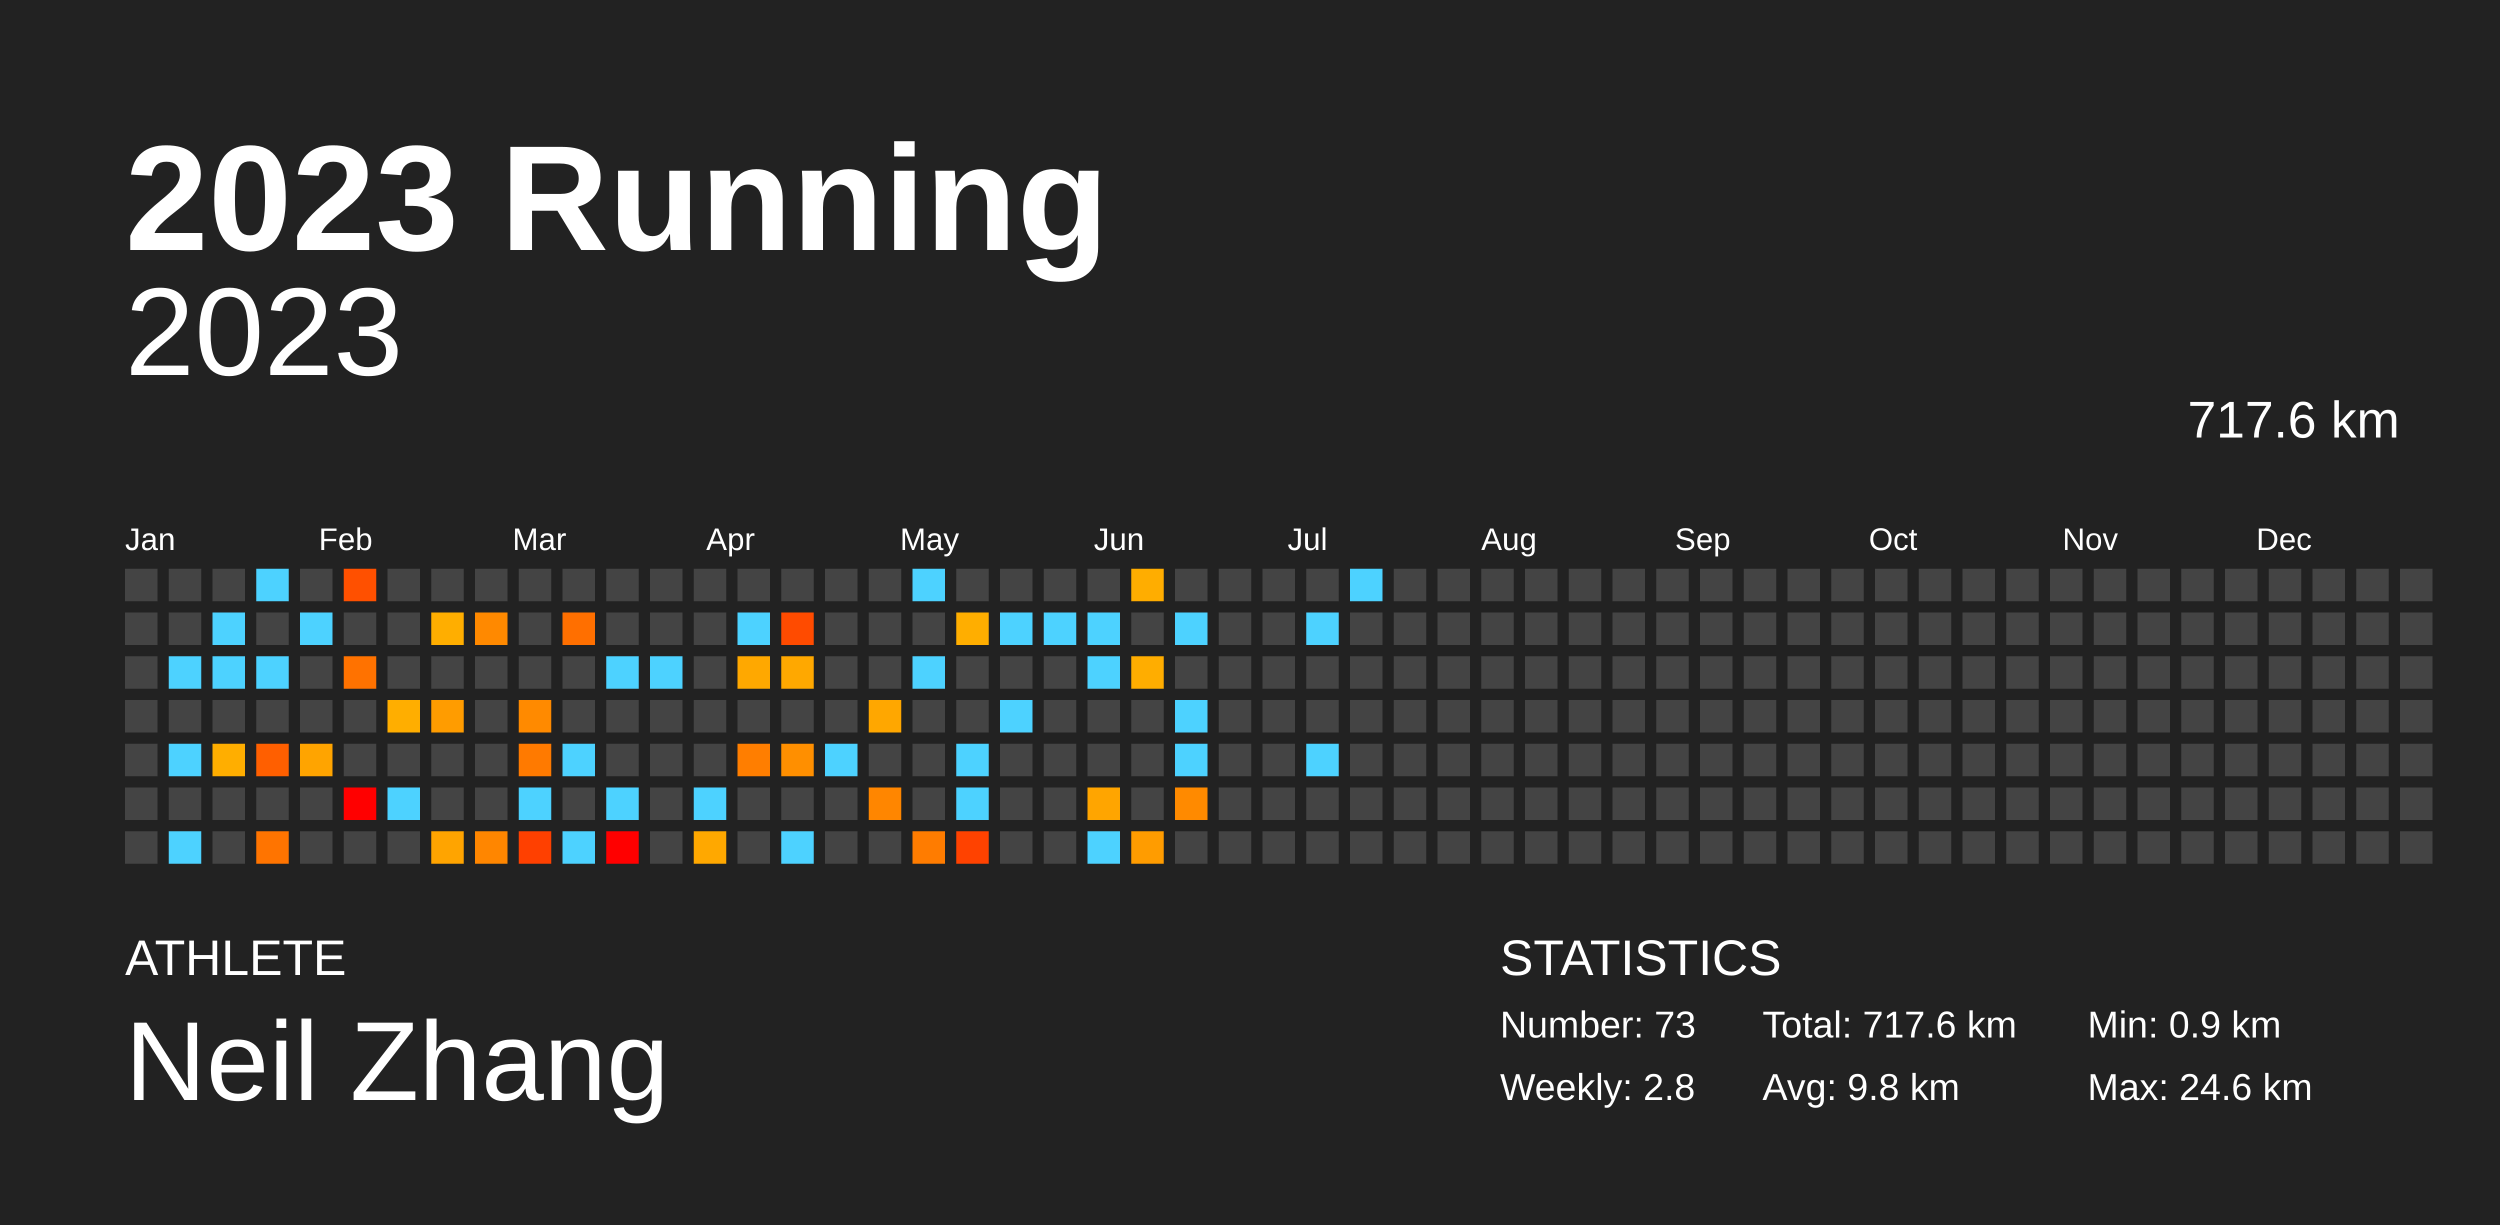
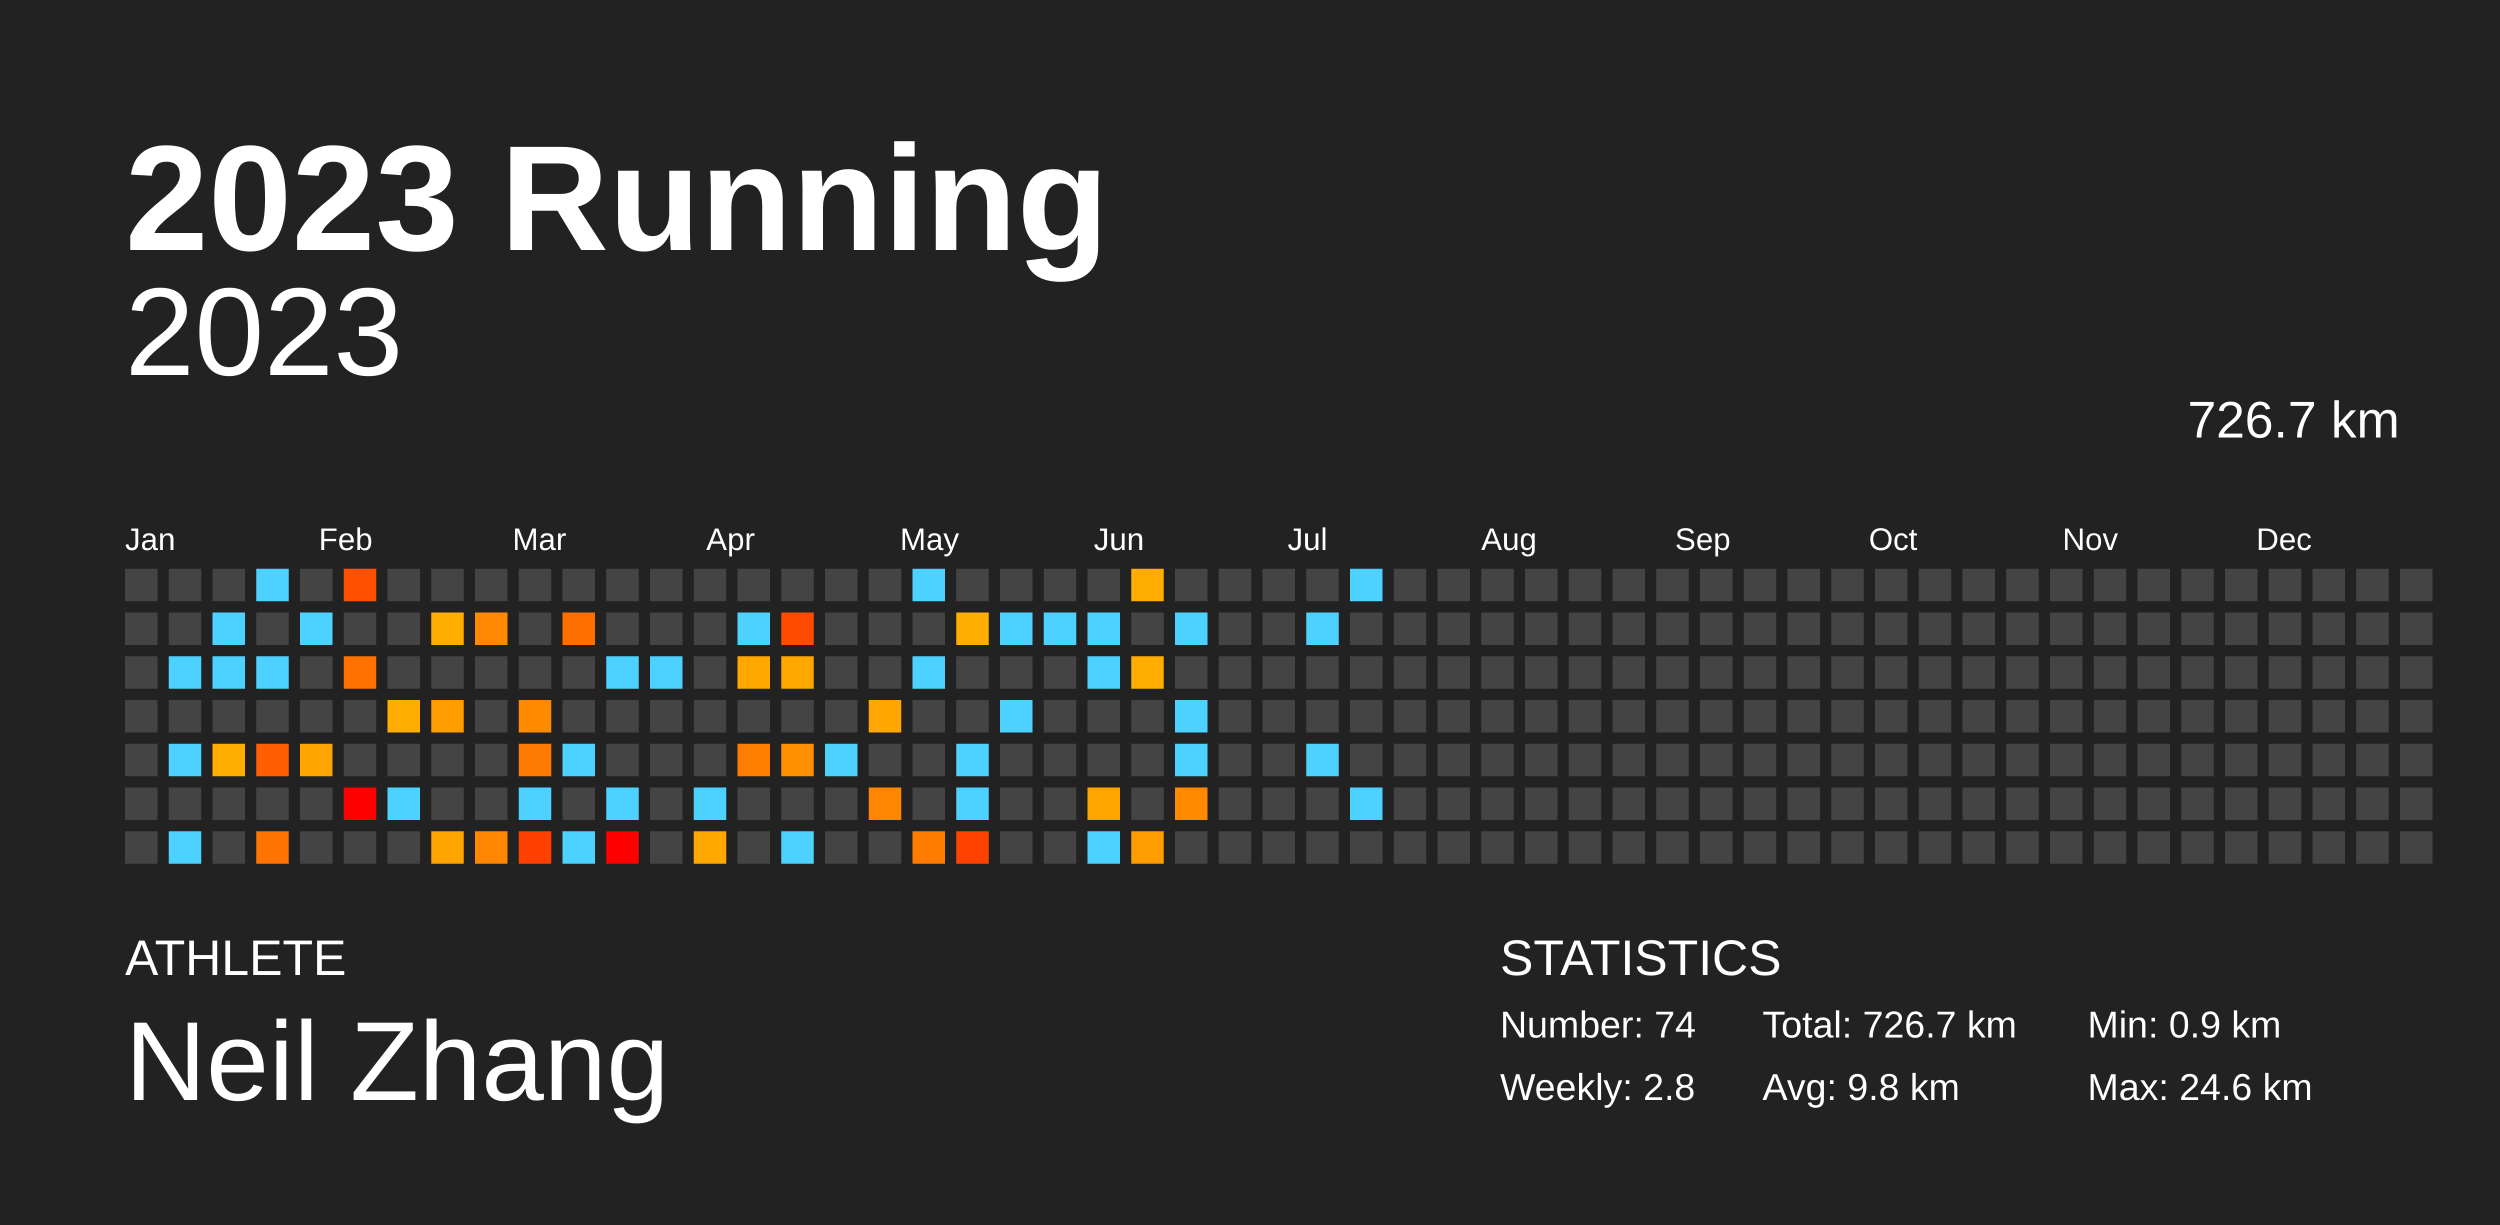
<svg xmlns="http://www.w3.org/2000/svg" baseProfile="full" height="98mm" version="1.1" viewBox="0,0,200,98" width="200mm">
  <defs />
  <rect fill="#222222" height="98" width="200" x="0" y="0" />
  <text fill="#FFFFFF" style="font-size:12px; font-family:Arial; font-weight:bold;" x="10" y="20">2023 Running</text>
  <text fill="#FFFFFF" style="font-size:4px; font-family:Arial" x="10" y="78">ATHLETE</text>
  <text fill="#FFFFFF" style="font-size:9px; font-family:Arial" x="10" y="88">Neil Zhang</text>
  <text fill="#FFFFFF" style="font-size:4px; font-family:Arial" x="120" y="78">STATISTICS</text>
-   <text fill="#FFFFFF" style="font-size:3px; font-family:Arial" x="120" y="83">Number: 73</text>
+   <text fill="#FFFFFF" style="font-size:3px; font-family:Arial" x="120" y="83">Number: 74</text>
  <text fill="#FFFFFF" style="font-size:3px; font-family:Arial" x="120" y="88">Weekly: 2.8</text>
-   <text fill="#FFFFFF" style="font-size:3px; font-family:Arial" x="141" y="83">Total: 717.6 km</text>
+   <text fill="#FFFFFF" style="font-size:3px; font-family:Arial" x="141" y="83">Total: 726.7 km</text>
  <text fill="#FFFFFF" style="font-size:3px; font-family:Arial" x="141" y="88">Avg: 9.8 km</text>
  <text fill="#FFFFFF" style="font-size:3px; font-family:Arial" x="167" y="83">Min: 0.9 km</text>
  <text fill="#FFFFFF" style="font-size:3px; font-family:Arial" x="167" y="88">Max: 24.6 km</text>
  <text alignment-baseline="hanging" fill="#FFFFFF" style="font-size:10.0px; font-family:Arial;" x="10" y="30">2023</text>
-   <text alignment-baseline="hanging" fill="#FFFFFF" style="font-size:4.125px; font-family:Arial;" x="175" y="35">717.6 km</text>
+   <text alignment-baseline="hanging" fill="#FFFFFF" style="font-size:4.125px; font-family:Arial;" x="175" y="35">726.7 km</text>
  <text fill="#FFFFFF" style="font-size:2.5px; font-family:Arial" x="10.0" y="44">Jan</text>
  <text fill="#FFFFFF" style="font-size:2.5px; font-family:Arial" x="25.5" y="44">Feb</text>
  <text fill="#FFFFFF" style="font-size:2.5px; font-family:Arial" x="41.0" y="44">Mar</text>
  <text fill="#FFFFFF" style="font-size:2.5px; font-family:Arial" x="56.5" y="44">Apr</text>
  <text fill="#FFFFFF" style="font-size:2.5px; font-family:Arial" x="72.0" y="44">May</text>
  <text fill="#FFFFFF" style="font-size:2.5px; font-family:Arial" x="87.5" y="44">Jun</text>
  <text fill="#FFFFFF" style="font-size:2.5px; font-family:Arial" x="103.0" y="44">Jul</text>
  <text fill="#FFFFFF" style="font-size:2.5px; font-family:Arial" x="118.5" y="44">Aug</text>
  <text fill="#FFFFFF" style="font-size:2.5px; font-family:Arial" x="134.0" y="44">Sep</text>
  <text fill="#FFFFFF" style="font-size:2.5px; font-family:Arial" x="149.5" y="44">Oct</text>
  <text fill="#FFFFFF" style="font-size:2.5px; font-family:Arial" x="165.0" y="44">Nov</text>
  <text fill="#FFFFFF" style="font-size:2.5px; font-family:Arial" x="180.5" y="44">Dec</text>
  <rect fill="#444444" height="2.6" width="2.6" x="10.0" y="45.5" />
  <rect fill="#444444" height="2.6" width="2.6" x="10.0" y="49.0" />
  <rect fill="#444444" height="2.6" width="2.6" x="10.0" y="52.5" />
  <rect fill="#444444" height="2.6" width="2.6" x="10.0" y="56.0" />
  <rect fill="#444444" height="2.6" width="2.6" x="10.0" y="59.5" />
  <rect fill="#444444" height="2.6" width="2.6" x="10.0" y="63.0" />
  <rect fill="#444444" height="2.6" width="2.6" x="10.0" y="66.5" />
  <rect fill="#444444" height="2.6" width="2.6" x="13.5" y="45.5" />
  <rect fill="#444444" height="2.6" width="2.6" x="13.5" y="49.0" />
  <rect fill="#4dd2ff" height="2.6" width="2.6" x="13.5" y="52.5" />
  <rect fill="#444444" height="2.6" width="2.6" x="13.5" y="56.0" />
  <rect fill="#4dd2ff" height="2.6" width="2.6" x="13.5" y="59.5" />
  <rect fill="#444444" height="2.6" width="2.6" x="13.5" y="63.0" />
  <rect fill="#4dd2ff" height="2.6" width="2.6" x="13.5" y="66.5" />
  <rect fill="#444444" height="2.6" width="2.6" x="17.0" y="45.5" />
  <rect fill="#4dd2ff" height="2.6" width="2.6" x="17.0" y="49.0" />
  <rect fill="#4dd2ff" height="2.6" width="2.6" x="17.0" y="52.5" />
  <rect fill="#444444" height="2.6" width="2.6" x="17.0" y="56.0" />
  <rect fill="#ffae00" height="2.6" width="2.6" x="17.0" y="59.5" />
  <rect fill="#444444" height="2.6" width="2.6" x="17.0" y="63.0" />
  <rect fill="#444444" height="2.6" width="2.6" x="17.0" y="66.5" />
  <rect fill="#4dd2ff" height="2.6" width="2.6" x="20.5" y="45.5" />
  <rect fill="#444444" height="2.6" width="2.6" x="20.5" y="49.0" />
  <rect fill="#4dd2ff" height="2.6" width="2.6" x="20.5" y="52.5" />
  <rect fill="#444444" height="2.6" width="2.6" x="20.5" y="56.0" />
  <rect fill="#ff5f00" height="2.6" width="2.6" x="20.5" y="59.5" />
  <rect fill="#444444" height="2.6" width="2.6" x="20.5" y="63.0" />
  <rect fill="#ff7400" height="2.6" width="2.6" x="20.5" y="66.5" />
  <rect fill="#444444" height="2.6" width="2.6" x="24.0" y="45.5" />
  <rect fill="#4dd2ff" height="2.6" width="2.6" x="24.0" y="49.0" />
  <rect fill="#444444" height="2.6" width="2.6" x="24.0" y="52.5" />
  <rect fill="#444444" height="2.6" width="2.6" x="24.0" y="56.0" />
  <rect fill="#ffa400" height="2.6" width="2.6" x="24.0" y="59.5" />
  <rect fill="#444444" height="2.6" width="2.6" x="24.0" y="63.0" />
  <rect fill="#444444" height="2.6" width="2.6" x="24.0" y="66.5" />
  <rect fill="#ff5000" height="2.6" width="2.6" x="27.5" y="45.5" />
  <rect fill="#444444" height="2.6" width="2.6" x="27.5" y="49.0" />
  <rect fill="#ff7200" height="2.6" width="2.6" x="27.5" y="52.5" />
  <rect fill="#444444" height="2.6" width="2.6" x="27.5" y="56.0" />
  <rect fill="#444444" height="2.6" width="2.6" x="27.5" y="59.5" />
  <rect fill="red" height="2.6" width="2.6" x="27.5" y="63.0" />
  <rect fill="#444444" height="2.6" width="2.6" x="27.5" y="66.5" />
  <rect fill="#444444" height="2.6" width="2.6" x="31.0" y="45.5" />
  <rect fill="#444444" height="2.6" width="2.6" x="31.0" y="49.0" />
  <rect fill="#444444" height="2.6" width="2.6" x="31.0" y="52.5" />
  <rect fill="#ffae00" height="2.6" width="2.6" x="31.0" y="56.0" />
  <rect fill="#444444" height="2.6" width="2.6" x="31.0" y="59.5" />
  <rect fill="#4dd2ff" height="2.6" width="2.6" x="31.0" y="63.0" />
  <rect fill="#444444" height="2.6" width="2.6" x="31.0" y="66.5" />
  <rect fill="#444444" height="2.6" width="2.6" x="34.5" y="45.5" />
  <rect fill="#ffae00" height="2.6" width="2.6" x="34.5" y="49.0" />
  <rect fill="#444444" height="2.6" width="2.6" x="34.5" y="52.5" />
  <rect fill="#ff9c00" height="2.6" width="2.6" x="34.5" y="56.0" />
  <rect fill="#444444" height="2.6" width="2.6" x="34.5" y="59.5" />
  <rect fill="#444444" height="2.6" width="2.6" x="34.5" y="63.0" />
  <rect fill="#ffa400" height="2.6" width="2.6" x="34.5" y="66.5" />
  <rect fill="#444444" height="2.6" width="2.6" x="38.0" y="45.5" />
  <rect fill="#ff8900" height="2.6" width="2.6" x="38.0" y="49.0" />
  <rect fill="#444444" height="2.6" width="2.6" x="38.0" y="52.5" />
  <rect fill="#444444" height="2.6" width="2.6" x="38.0" y="56.0" />
  <rect fill="#444444" height="2.6" width="2.6" x="38.0" y="59.5" />
  <rect fill="#444444" height="2.6" width="2.6" x="38.0" y="63.0" />
  <rect fill="#ff8600" height="2.6" width="2.6" x="38.0" y="66.5" />
  <rect fill="#444444" height="2.6" width="2.6" x="41.5" y="45.5" />
  <rect fill="#444444" height="2.6" width="2.6" x="41.5" y="49.0" />
  <rect fill="#444444" height="2.6" width="2.6" x="41.5" y="52.5" />
  <rect fill="#ff8a00" height="2.6" width="2.6" x="41.5" y="56.0" />
  <rect fill="#ff7a00" height="2.6" width="2.6" x="41.5" y="59.5" />
  <rect fill="#4dd2ff" height="2.6" width="2.6" x="41.5" y="63.0" />
  <rect fill="#ff4000" height="2.6" width="2.6" x="41.5" y="66.5" />
  <rect fill="#444444" height="2.6" width="2.6" x="45.0" y="45.5" />
  <rect fill="#ff6f00" height="2.6" width="2.6" x="45.0" y="49.0" />
  <rect fill="#444444" height="2.6" width="2.6" x="45.0" y="52.5" />
  <rect fill="#444444" height="2.6" width="2.6" x="45.0" y="56.0" />
  <rect fill="#4dd2ff" height="2.6" width="2.6" x="45.0" y="59.5" />
  <rect fill="#444444" height="2.6" width="2.6" x="45.0" y="63.0" />
  <rect fill="#4dd2ff" height="2.6" width="2.6" x="45.0" y="66.5" />
  <rect fill="#444444" height="2.6" width="2.6" x="48.5" y="45.5" />
  <rect fill="#444444" height="2.6" width="2.6" x="48.5" y="49.0" />
  <rect fill="#4dd2ff" height="2.6" width="2.6" x="48.5" y="52.5" />
  <rect fill="#444444" height="2.6" width="2.6" x="48.5" y="56.0" />
  <rect fill="#444444" height="2.6" width="2.6" x="48.5" y="59.5" />
  <rect fill="#4dd2ff" height="2.6" width="2.6" x="48.5" y="63.0" />
  <rect fill="red" height="2.6" width="2.6" x="48.5" y="66.5" />
  <rect fill="#444444" height="2.6" width="2.6" x="52.0" y="45.5" />
  <rect fill="#444444" height="2.6" width="2.6" x="52.0" y="49.0" />
  <rect fill="#4dd2ff" height="2.6" width="2.6" x="52.0" y="52.5" />
  <rect fill="#444444" height="2.6" width="2.6" x="52.0" y="56.0" />
  <rect fill="#444444" height="2.6" width="2.6" x="52.0" y="59.5" />
  <rect fill="#444444" height="2.6" width="2.6" x="52.0" y="63.0" />
  <rect fill="#444444" height="2.6" width="2.6" x="52.0" y="66.5" />
  <rect fill="#444444" height="2.6" width="2.6" x="55.5" y="45.5" />
  <rect fill="#444444" height="2.6" width="2.6" x="55.5" y="49.0" />
  <rect fill="#444444" height="2.6" width="2.6" x="55.5" y="52.5" />
  <rect fill="#444444" height="2.6" width="2.6" x="55.5" y="56.0" />
  <rect fill="#444444" height="2.6" width="2.6" x="55.5" y="59.5" />
  <rect fill="#4dd2ff" height="2.6" width="2.6" x="55.5" y="63.0" />
  <rect fill="#ffa800" height="2.6" width="2.6" x="55.5" y="66.5" />
  <rect fill="#444444" height="2.6" width="2.6" x="59.0" y="45.5" />
  <rect fill="#4dd2ff" height="2.6" width="2.6" x="59.0" y="49.0" />
  <rect fill="#ffa800" height="2.6" width="2.6" x="59.0" y="52.5" />
  <rect fill="#444444" height="2.6" width="2.6" x="59.0" y="56.0" />
  <rect fill="#ff7e00" height="2.6" width="2.6" x="59.0" y="59.5" />
  <rect fill="#444444" height="2.6" width="2.6" x="59.0" y="63.0" />
  <rect fill="#444444" height="2.6" width="2.6" x="59.0" y="66.5" />
  <rect fill="#444444" height="2.6" width="2.6" x="62.5" y="45.5" />
  <rect fill="#ff4b00" height="2.6" width="2.6" x="62.5" y="49.0" />
  <rect fill="#ffa800" height="2.6" width="2.6" x="62.5" y="52.5" />
  <rect fill="#444444" height="2.6" width="2.6" x="62.5" y="56.0" />
  <rect fill="#ff8f00" height="2.6" width="2.6" x="62.5" y="59.5" />
  <rect fill="#444444" height="2.6" width="2.6" x="62.5" y="63.0" />
  <rect fill="#4dd2ff" height="2.6" width="2.6" x="62.5" y="66.5" />
  <rect fill="#444444" height="2.6" width="2.6" x="66.0" y="45.5" />
  <rect fill="#444444" height="2.6" width="2.6" x="66.0" y="49.0" />
  <rect fill="#444444" height="2.6" width="2.6" x="66.0" y="52.5" />
  <rect fill="#444444" height="2.6" width="2.6" x="66.0" y="56.0" />
  <rect fill="#4dd2ff" height="2.6" width="2.6" x="66.0" y="59.5" />
  <rect fill="#444444" height="2.6" width="2.6" x="66.0" y="63.0" />
  <rect fill="#444444" height="2.6" width="2.6" x="66.0" y="66.5" />
  <rect fill="#444444" height="2.6" width="2.6" x="69.5" y="45.5" />
  <rect fill="#444444" height="2.6" width="2.6" x="69.5" y="49.0" />
  <rect fill="#444444" height="2.6" width="2.6" x="69.5" y="52.5" />
  <rect fill="#ffa700" height="2.6" width="2.6" x="69.5" y="56.0" />
  <rect fill="#444444" height="2.6" width="2.6" x="69.5" y="59.5" />
  <rect fill="#ff8600" height="2.6" width="2.6" x="69.5" y="63.0" />
  <rect fill="#444444" height="2.6" width="2.6" x="69.5" y="66.5" />
  <rect fill="#4dd2ff" height="2.6" width="2.6" x="73.0" y="45.5" />
  <rect fill="#444444" height="2.6" width="2.6" x="73.0" y="49.0" />
  <rect fill="#4dd2ff" height="2.6" width="2.6" x="73.0" y="52.5" />
  <rect fill="#444444" height="2.6" width="2.6" x="73.0" y="56.0" />
  <rect fill="#444444" height="2.6" width="2.6" x="73.0" y="59.5" />
  <rect fill="#444444" height="2.6" width="2.6" x="73.0" y="63.0" />
  <rect fill="#ff7c00" height="2.6" width="2.6" x="73.0" y="66.5" />
  <rect fill="#444444" height="2.6" width="2.6" x="76.5" y="45.5" />
  <rect fill="#ffae00" height="2.6" width="2.6" x="76.5" y="49.0" />
  <rect fill="#444444" height="2.6" width="2.6" x="76.5" y="52.5" />
  <rect fill="#444444" height="2.6" width="2.6" x="76.5" y="56.0" />
  <rect fill="#4dd2ff" height="2.6" width="2.6" x="76.5" y="59.5" />
  <rect fill="#4dd2ff" height="2.6" width="2.6" x="76.5" y="63.0" />
  <rect fill="#ff4200" height="2.6" width="2.6" x="76.5" y="66.5" />
  <rect fill="#444444" height="2.6" width="2.6" x="80.0" y="45.5" />
  <rect fill="#4dd2ff" height="2.6" width="2.6" x="80.0" y="49.0" />
  <rect fill="#444444" height="2.6" width="2.6" x="80.0" y="52.5" />
  <rect fill="#4dd2ff" height="2.6" width="2.6" x="80.0" y="56.0" />
  <rect fill="#444444" height="2.6" width="2.6" x="80.0" y="59.5" />
  <rect fill="#444444" height="2.6" width="2.6" x="80.0" y="63.0" />
  <rect fill="#444444" height="2.6" width="2.6" x="80.0" y="66.5" />
  <rect fill="#444444" height="2.6" width="2.6" x="83.5" y="45.5" />
  <rect fill="#4dd2ff" height="2.6" width="2.6" x="83.5" y="49.0" />
  <rect fill="#444444" height="2.6" width="2.6" x="83.5" y="52.5" />
  <rect fill="#444444" height="2.6" width="2.6" x="83.5" y="56.0" />
  <rect fill="#444444" height="2.6" width="2.6" x="83.5" y="59.5" />
  <rect fill="#444444" height="2.6" width="2.6" x="83.5" y="63.0" />
  <rect fill="#444444" height="2.6" width="2.6" x="83.5" y="66.5" />
  <rect fill="#444444" height="2.6" width="2.6" x="87.0" y="45.5" />
  <rect fill="#4dd2ff" height="2.6" width="2.6" x="87.0" y="49.0" />
  <rect fill="#4dd2ff" height="2.6" width="2.6" x="87.0" y="52.5" />
  <rect fill="#444444" height="2.6" width="2.6" x="87.0" y="56.0" />
  <rect fill="#444444" height="2.6" width="2.6" x="87.0" y="59.5" />
  <rect fill="#ffa500" height="2.6" width="2.6" x="87.0" y="63.0" />
  <rect fill="#4dd2ff" height="2.6" width="2.6" x="87.0" y="66.5" />
  <rect fill="#ffad00" height="2.6" width="2.6" x="90.5" y="45.5" />
  <rect fill="#444444" height="2.6" width="2.6" x="90.5" y="49.0" />
  <rect fill="#ffad00" height="2.6" width="2.6" x="90.5" y="52.5" />
  <rect fill="#444444" height="2.6" width="2.6" x="90.5" y="56.0" />
  <rect fill="#444444" height="2.6" width="2.6" x="90.5" y="59.5" />
  <rect fill="#444444" height="2.6" width="2.6" x="90.5" y="63.0" />
  <rect fill="#ff9c00" height="2.6" width="2.6" x="90.5" y="66.5" />
  <rect fill="#444444" height="2.6" width="2.6" x="94.0" y="45.5" />
  <rect fill="#4dd2ff" height="2.6" width="2.6" x="94.0" y="49.0" />
  <rect fill="#444444" height="2.6" width="2.6" x="94.0" y="52.5" />
  <rect fill="#4dd2ff" height="2.6" width="2.6" x="94.0" y="56.0" />
  <rect fill="#4dd2ff" height="2.6" width="2.6" x="94.0" y="59.5" />
  <rect fill="#ff8a00" height="2.6" width="2.6" x="94.0" y="63.0" />
  <rect fill="#444444" height="2.6" width="2.6" x="94.0" y="66.5" />
  <rect fill="#444444" height="2.6" width="2.6" x="97.5" y="45.5" />
  <rect fill="#444444" height="2.6" width="2.6" x="97.5" y="49.0" />
  <rect fill="#444444" height="2.6" width="2.6" x="97.5" y="52.5" />
  <rect fill="#444444" height="2.6" width="2.6" x="97.5" y="56.0" />
  <rect fill="#444444" height="2.6" width="2.6" x="97.5" y="59.5" />
  <rect fill="#444444" height="2.6" width="2.6" x="97.5" y="63.0" />
  <rect fill="#444444" height="2.6" width="2.6" x="97.5" y="66.5" />
  <rect fill="#444444" height="2.6" width="2.6" x="101.0" y="45.5" />
  <rect fill="#444444" height="2.6" width="2.6" x="101.0" y="49.0" />
  <rect fill="#444444" height="2.6" width="2.6" x="101.0" y="52.5" />
  <rect fill="#444444" height="2.6" width="2.6" x="101.0" y="56.0" />
  <rect fill="#444444" height="2.6" width="2.6" x="101.0" y="59.5" />
  <rect fill="#444444" height="2.6" width="2.6" x="101.0" y="63.0" />
  <rect fill="#444444" height="2.6" width="2.6" x="101.0" y="66.5" />
  <rect fill="#444444" height="2.6" width="2.6" x="104.5" y="45.5" />
  <rect fill="#4dd2ff" height="2.6" width="2.6" x="104.5" y="49.0" />
  <rect fill="#444444" height="2.6" width="2.6" x="104.5" y="52.5" />
  <rect fill="#444444" height="2.6" width="2.6" x="104.5" y="56.0" />
  <rect fill="#4dd2ff" height="2.6" width="2.6" x="104.5" y="59.5" />
  <rect fill="#444444" height="2.6" width="2.6" x="104.5" y="63.0" />
  <rect fill="#444444" height="2.6" width="2.6" x="104.5" y="66.5" />
  <rect fill="#4dd2ff" height="2.6" width="2.6" x="108.0" y="45.5" />
  <rect fill="#444444" height="2.6" width="2.6" x="108.0" y="49.0" />
  <rect fill="#444444" height="2.6" width="2.6" x="108.0" y="52.5" />
  <rect fill="#444444" height="2.6" width="2.6" x="108.0" y="56.0" />
  <rect fill="#444444" height="2.6" width="2.6" x="108.0" y="59.5" />
-   <rect fill="#444444" height="2.6" width="2.6" x="108.0" y="63.0" />
+   <rect fill="#4dd2ff" height="2.6" width="2.6" x="108.0" y="63.0" />
  <rect fill="#444444" height="2.6" width="2.6" x="108.0" y="66.5" />
  <rect fill="#444444" height="2.6" width="2.6" x="111.5" y="45.5" />
  <rect fill="#444444" height="2.6" width="2.6" x="111.5" y="49.0" />
  <rect fill="#444444" height="2.6" width="2.6" x="111.5" y="52.5" />
  <rect fill="#444444" height="2.6" width="2.6" x="111.5" y="56.0" />
  <rect fill="#444444" height="2.6" width="2.6" x="111.5" y="59.5" />
  <rect fill="#444444" height="2.6" width="2.6" x="111.5" y="63.0" />
  <rect fill="#444444" height="2.6" width="2.6" x="111.5" y="66.5" />
  <rect fill="#444444" height="2.6" width="2.6" x="115.0" y="45.5" />
  <rect fill="#444444" height="2.6" width="2.6" x="115.0" y="49.0" />
  <rect fill="#444444" height="2.6" width="2.6" x="115.0" y="52.5" />
  <rect fill="#444444" height="2.6" width="2.6" x="115.0" y="56.0" />
  <rect fill="#444444" height="2.6" width="2.6" x="115.0" y="59.5" />
  <rect fill="#444444" height="2.6" width="2.6" x="115.0" y="63.0" />
  <rect fill="#444444" height="2.6" width="2.6" x="115.0" y="66.5" />
  <rect fill="#444444" height="2.6" width="2.6" x="118.5" y="45.5" />
  <rect fill="#444444" height="2.6" width="2.6" x="118.5" y="49.0" />
  <rect fill="#444444" height="2.6" width="2.6" x="118.5" y="52.5" />
  <rect fill="#444444" height="2.6" width="2.6" x="118.5" y="56.0" />
  <rect fill="#444444" height="2.6" width="2.6" x="118.5" y="59.5" />
  <rect fill="#444444" height="2.6" width="2.6" x="118.5" y="63.0" />
  <rect fill="#444444" height="2.6" width="2.6" x="118.5" y="66.5" />
  <rect fill="#444444" height="2.6" width="2.6" x="122.0" y="45.5" />
  <rect fill="#444444" height="2.6" width="2.6" x="122.0" y="49.0" />
  <rect fill="#444444" height="2.6" width="2.6" x="122.0" y="52.5" />
  <rect fill="#444444" height="2.6" width="2.6" x="122.0" y="56.0" />
  <rect fill="#444444" height="2.6" width="2.6" x="122.0" y="59.5" />
  <rect fill="#444444" height="2.6" width="2.6" x="122.0" y="63.0" />
  <rect fill="#444444" height="2.6" width="2.6" x="122.0" y="66.5" />
  <rect fill="#444444" height="2.6" width="2.6" x="125.5" y="45.5" />
  <rect fill="#444444" height="2.6" width="2.6" x="125.5" y="49.0" />
  <rect fill="#444444" height="2.6" width="2.6" x="125.5" y="52.5" />
  <rect fill="#444444" height="2.6" width="2.6" x="125.5" y="56.0" />
  <rect fill="#444444" height="2.6" width="2.6" x="125.5" y="59.5" />
  <rect fill="#444444" height="2.6" width="2.6" x="125.5" y="63.0" />
  <rect fill="#444444" height="2.6" width="2.6" x="125.5" y="66.5" />
  <rect fill="#444444" height="2.6" width="2.6" x="129.0" y="45.5" />
  <rect fill="#444444" height="2.6" width="2.6" x="129.0" y="49.0" />
  <rect fill="#444444" height="2.6" width="2.6" x="129.0" y="52.5" />
  <rect fill="#444444" height="2.6" width="2.6" x="129.0" y="56.0" />
  <rect fill="#444444" height="2.6" width="2.6" x="129.0" y="59.5" />
  <rect fill="#444444" height="2.6" width="2.6" x="129.0" y="63.0" />
  <rect fill="#444444" height="2.6" width="2.6" x="129.0" y="66.5" />
  <rect fill="#444444" height="2.6" width="2.6" x="132.5" y="45.5" />
  <rect fill="#444444" height="2.6" width="2.6" x="132.5" y="49.0" />
  <rect fill="#444444" height="2.6" width="2.6" x="132.5" y="52.5" />
  <rect fill="#444444" height="2.6" width="2.6" x="132.5" y="56.0" />
  <rect fill="#444444" height="2.6" width="2.6" x="132.5" y="59.5" />
  <rect fill="#444444" height="2.6" width="2.6" x="132.5" y="63.0" />
  <rect fill="#444444" height="2.6" width="2.6" x="132.5" y="66.5" />
  <rect fill="#444444" height="2.6" width="2.6" x="136.0" y="45.5" />
  <rect fill="#444444" height="2.6" width="2.6" x="136.0" y="49.0" />
  <rect fill="#444444" height="2.6" width="2.6" x="136.0" y="52.5" />
  <rect fill="#444444" height="2.6" width="2.6" x="136.0" y="56.0" />
  <rect fill="#444444" height="2.6" width="2.6" x="136.0" y="59.5" />
  <rect fill="#444444" height="2.6" width="2.6" x="136.0" y="63.0" />
  <rect fill="#444444" height="2.6" width="2.6" x="136.0" y="66.5" />
  <rect fill="#444444" height="2.6" width="2.6" x="139.5" y="45.5" />
  <rect fill="#444444" height="2.6" width="2.6" x="139.5" y="49.0" />
  <rect fill="#444444" height="2.6" width="2.6" x="139.5" y="52.5" />
  <rect fill="#444444" height="2.6" width="2.6" x="139.5" y="56.0" />
  <rect fill="#444444" height="2.6" width="2.6" x="139.5" y="59.5" />
  <rect fill="#444444" height="2.6" width="2.6" x="139.5" y="63.0" />
  <rect fill="#444444" height="2.6" width="2.6" x="139.5" y="66.5" />
  <rect fill="#444444" height="2.6" width="2.6" x="143.0" y="45.5" />
  <rect fill="#444444" height="2.6" width="2.6" x="143.0" y="49.0" />
  <rect fill="#444444" height="2.6" width="2.6" x="143.0" y="52.5" />
  <rect fill="#444444" height="2.6" width="2.6" x="143.0" y="56.0" />
  <rect fill="#444444" height="2.6" width="2.6" x="143.0" y="59.5" />
  <rect fill="#444444" height="2.6" width="2.6" x="143.0" y="63.0" />
  <rect fill="#444444" height="2.6" width="2.6" x="143.0" y="66.5" />
  <rect fill="#444444" height="2.6" width="2.6" x="146.5" y="45.5" />
  <rect fill="#444444" height="2.6" width="2.6" x="146.5" y="49.0" />
  <rect fill="#444444" height="2.6" width="2.6" x="146.5" y="52.5" />
  <rect fill="#444444" height="2.6" width="2.6" x="146.5" y="56.0" />
  <rect fill="#444444" height="2.6" width="2.6" x="146.5" y="59.5" />
  <rect fill="#444444" height="2.6" width="2.6" x="146.5" y="63.0" />
  <rect fill="#444444" height="2.6" width="2.6" x="146.5" y="66.5" />
  <rect fill="#444444" height="2.6" width="2.6" x="150.0" y="45.5" />
  <rect fill="#444444" height="2.6" width="2.6" x="150.0" y="49.0" />
  <rect fill="#444444" height="2.6" width="2.6" x="150.0" y="52.5" />
  <rect fill="#444444" height="2.6" width="2.6" x="150.0" y="56.0" />
  <rect fill="#444444" height="2.6" width="2.6" x="150.0" y="59.5" />
  <rect fill="#444444" height="2.6" width="2.6" x="150.0" y="63.0" />
  <rect fill="#444444" height="2.6" width="2.6" x="150.0" y="66.5" />
  <rect fill="#444444" height="2.6" width="2.6" x="153.5" y="45.5" />
  <rect fill="#444444" height="2.6" width="2.6" x="153.5" y="49.0" />
  <rect fill="#444444" height="2.6" width="2.6" x="153.5" y="52.5" />
  <rect fill="#444444" height="2.6" width="2.6" x="153.5" y="56.0" />
  <rect fill="#444444" height="2.6" width="2.6" x="153.5" y="59.5" />
  <rect fill="#444444" height="2.6" width="2.6" x="153.5" y="63.0" />
  <rect fill="#444444" height="2.6" width="2.6" x="153.5" y="66.5" />
  <rect fill="#444444" height="2.6" width="2.6" x="157.0" y="45.5" />
  <rect fill="#444444" height="2.6" width="2.6" x="157.0" y="49.0" />
  <rect fill="#444444" height="2.6" width="2.6" x="157.0" y="52.5" />
  <rect fill="#444444" height="2.6" width="2.6" x="157.0" y="56.0" />
  <rect fill="#444444" height="2.6" width="2.6" x="157.0" y="59.5" />
  <rect fill="#444444" height="2.6" width="2.6" x="157.0" y="63.0" />
  <rect fill="#444444" height="2.6" width="2.6" x="157.0" y="66.5" />
  <rect fill="#444444" height="2.6" width="2.6" x="160.5" y="45.5" />
  <rect fill="#444444" height="2.6" width="2.6" x="160.5" y="49.0" />
  <rect fill="#444444" height="2.6" width="2.6" x="160.5" y="52.5" />
  <rect fill="#444444" height="2.6" width="2.6" x="160.5" y="56.0" />
  <rect fill="#444444" height="2.6" width="2.6" x="160.5" y="59.5" />
  <rect fill="#444444" height="2.6" width="2.6" x="160.5" y="63.0" />
  <rect fill="#444444" height="2.6" width="2.6" x="160.5" y="66.5" />
  <rect fill="#444444" height="2.6" width="2.6" x="164.0" y="45.5" />
  <rect fill="#444444" height="2.6" width="2.6" x="164.0" y="49.0" />
  <rect fill="#444444" height="2.6" width="2.6" x="164.0" y="52.5" />
  <rect fill="#444444" height="2.6" width="2.6" x="164.0" y="56.0" />
  <rect fill="#444444" height="2.6" width="2.6" x="164.0" y="59.5" />
  <rect fill="#444444" height="2.6" width="2.6" x="164.0" y="63.0" />
  <rect fill="#444444" height="2.6" width="2.6" x="164.0" y="66.5" />
  <rect fill="#444444" height="2.6" width="2.6" x="167.5" y="45.5" />
  <rect fill="#444444" height="2.6" width="2.6" x="167.5" y="49.0" />
  <rect fill="#444444" height="2.6" width="2.6" x="167.5" y="52.5" />
  <rect fill="#444444" height="2.6" width="2.6" x="167.5" y="56.0" />
  <rect fill="#444444" height="2.6" width="2.6" x="167.5" y="59.5" />
  <rect fill="#444444" height="2.6" width="2.6" x="167.5" y="63.0" />
  <rect fill="#444444" height="2.6" width="2.6" x="167.5" y="66.5" />
  <rect fill="#444444" height="2.6" width="2.6" x="171.0" y="45.5" />
  <rect fill="#444444" height="2.6" width="2.6" x="171.0" y="49.0" />
  <rect fill="#444444" height="2.6" width="2.6" x="171.0" y="52.5" />
  <rect fill="#444444" height="2.6" width="2.6" x="171.0" y="56.0" />
  <rect fill="#444444" height="2.6" width="2.6" x="171.0" y="59.5" />
  <rect fill="#444444" height="2.6" width="2.6" x="171.0" y="63.0" />
  <rect fill="#444444" height="2.6" width="2.6" x="171.0" y="66.5" />
  <rect fill="#444444" height="2.6" width="2.6" x="174.5" y="45.5" />
  <rect fill="#444444" height="2.6" width="2.6" x="174.5" y="49.0" />
  <rect fill="#444444" height="2.6" width="2.6" x="174.5" y="52.5" />
  <rect fill="#444444" height="2.6" width="2.6" x="174.5" y="56.0" />
  <rect fill="#444444" height="2.6" width="2.6" x="174.5" y="59.5" />
  <rect fill="#444444" height="2.6" width="2.6" x="174.5" y="63.0" />
  <rect fill="#444444" height="2.6" width="2.6" x="174.5" y="66.5" />
  <rect fill="#444444" height="2.6" width="2.6" x="178.0" y="45.5" />
  <rect fill="#444444" height="2.6" width="2.6" x="178.0" y="49.0" />
  <rect fill="#444444" height="2.6" width="2.6" x="178.0" y="52.5" />
  <rect fill="#444444" height="2.6" width="2.6" x="178.0" y="56.0" />
  <rect fill="#444444" height="2.6" width="2.6" x="178.0" y="59.5" />
  <rect fill="#444444" height="2.6" width="2.6" x="178.0" y="63.0" />
  <rect fill="#444444" height="2.6" width="2.6" x="178.0" y="66.5" />
  <rect fill="#444444" height="2.6" width="2.6" x="181.5" y="45.5" />
  <rect fill="#444444" height="2.6" width="2.6" x="181.5" y="49.0" />
  <rect fill="#444444" height="2.6" width="2.6" x="181.5" y="52.5" />
  <rect fill="#444444" height="2.6" width="2.6" x="181.5" y="56.0" />
  <rect fill="#444444" height="2.6" width="2.6" x="181.5" y="59.5" />
  <rect fill="#444444" height="2.6" width="2.6" x="181.5" y="63.0" />
  <rect fill="#444444" height="2.6" width="2.6" x="181.5" y="66.5" />
  <rect fill="#444444" height="2.6" width="2.6" x="185.0" y="45.5" />
  <rect fill="#444444" height="2.6" width="2.6" x="185.0" y="49.0" />
  <rect fill="#444444" height="2.6" width="2.6" x="185.0" y="52.5" />
  <rect fill="#444444" height="2.6" width="2.6" x="185.0" y="56.0" />
  <rect fill="#444444" height="2.6" width="2.6" x="185.0" y="59.5" />
  <rect fill="#444444" height="2.6" width="2.6" x="185.0" y="63.0" />
  <rect fill="#444444" height="2.6" width="2.6" x="185.0" y="66.5" />
  <rect fill="#444444" height="2.6" width="2.6" x="188.5" y="45.5" />
  <rect fill="#444444" height="2.6" width="2.6" x="188.5" y="49.0" />
  <rect fill="#444444" height="2.6" width="2.6" x="188.5" y="52.5" />
  <rect fill="#444444" height="2.6" width="2.6" x="188.5" y="56.0" />
  <rect fill="#444444" height="2.6" width="2.6" x="188.5" y="59.5" />
  <rect fill="#444444" height="2.6" width="2.6" x="188.5" y="63.0" />
  <rect fill="#444444" height="2.6" width="2.6" x="188.5" y="66.5" />
  <rect fill="#444444" height="2.6" width="2.6" x="192.0" y="45.5" />
  <rect fill="#444444" height="2.6" width="2.6" x="192.0" y="49.0" />
  <rect fill="#444444" height="2.6" width="2.6" x="192.0" y="52.5" />
  <rect fill="#444444" height="2.6" width="2.6" x="192.0" y="56.0" />
  <rect fill="#444444" height="2.6" width="2.6" x="192.0" y="59.5" />
  <rect fill="#444444" height="2.6" width="2.6" x="192.0" y="63.0" />
  <rect fill="#444444" height="2.6" width="2.6" x="192.0" y="66.5" />
</svg>
